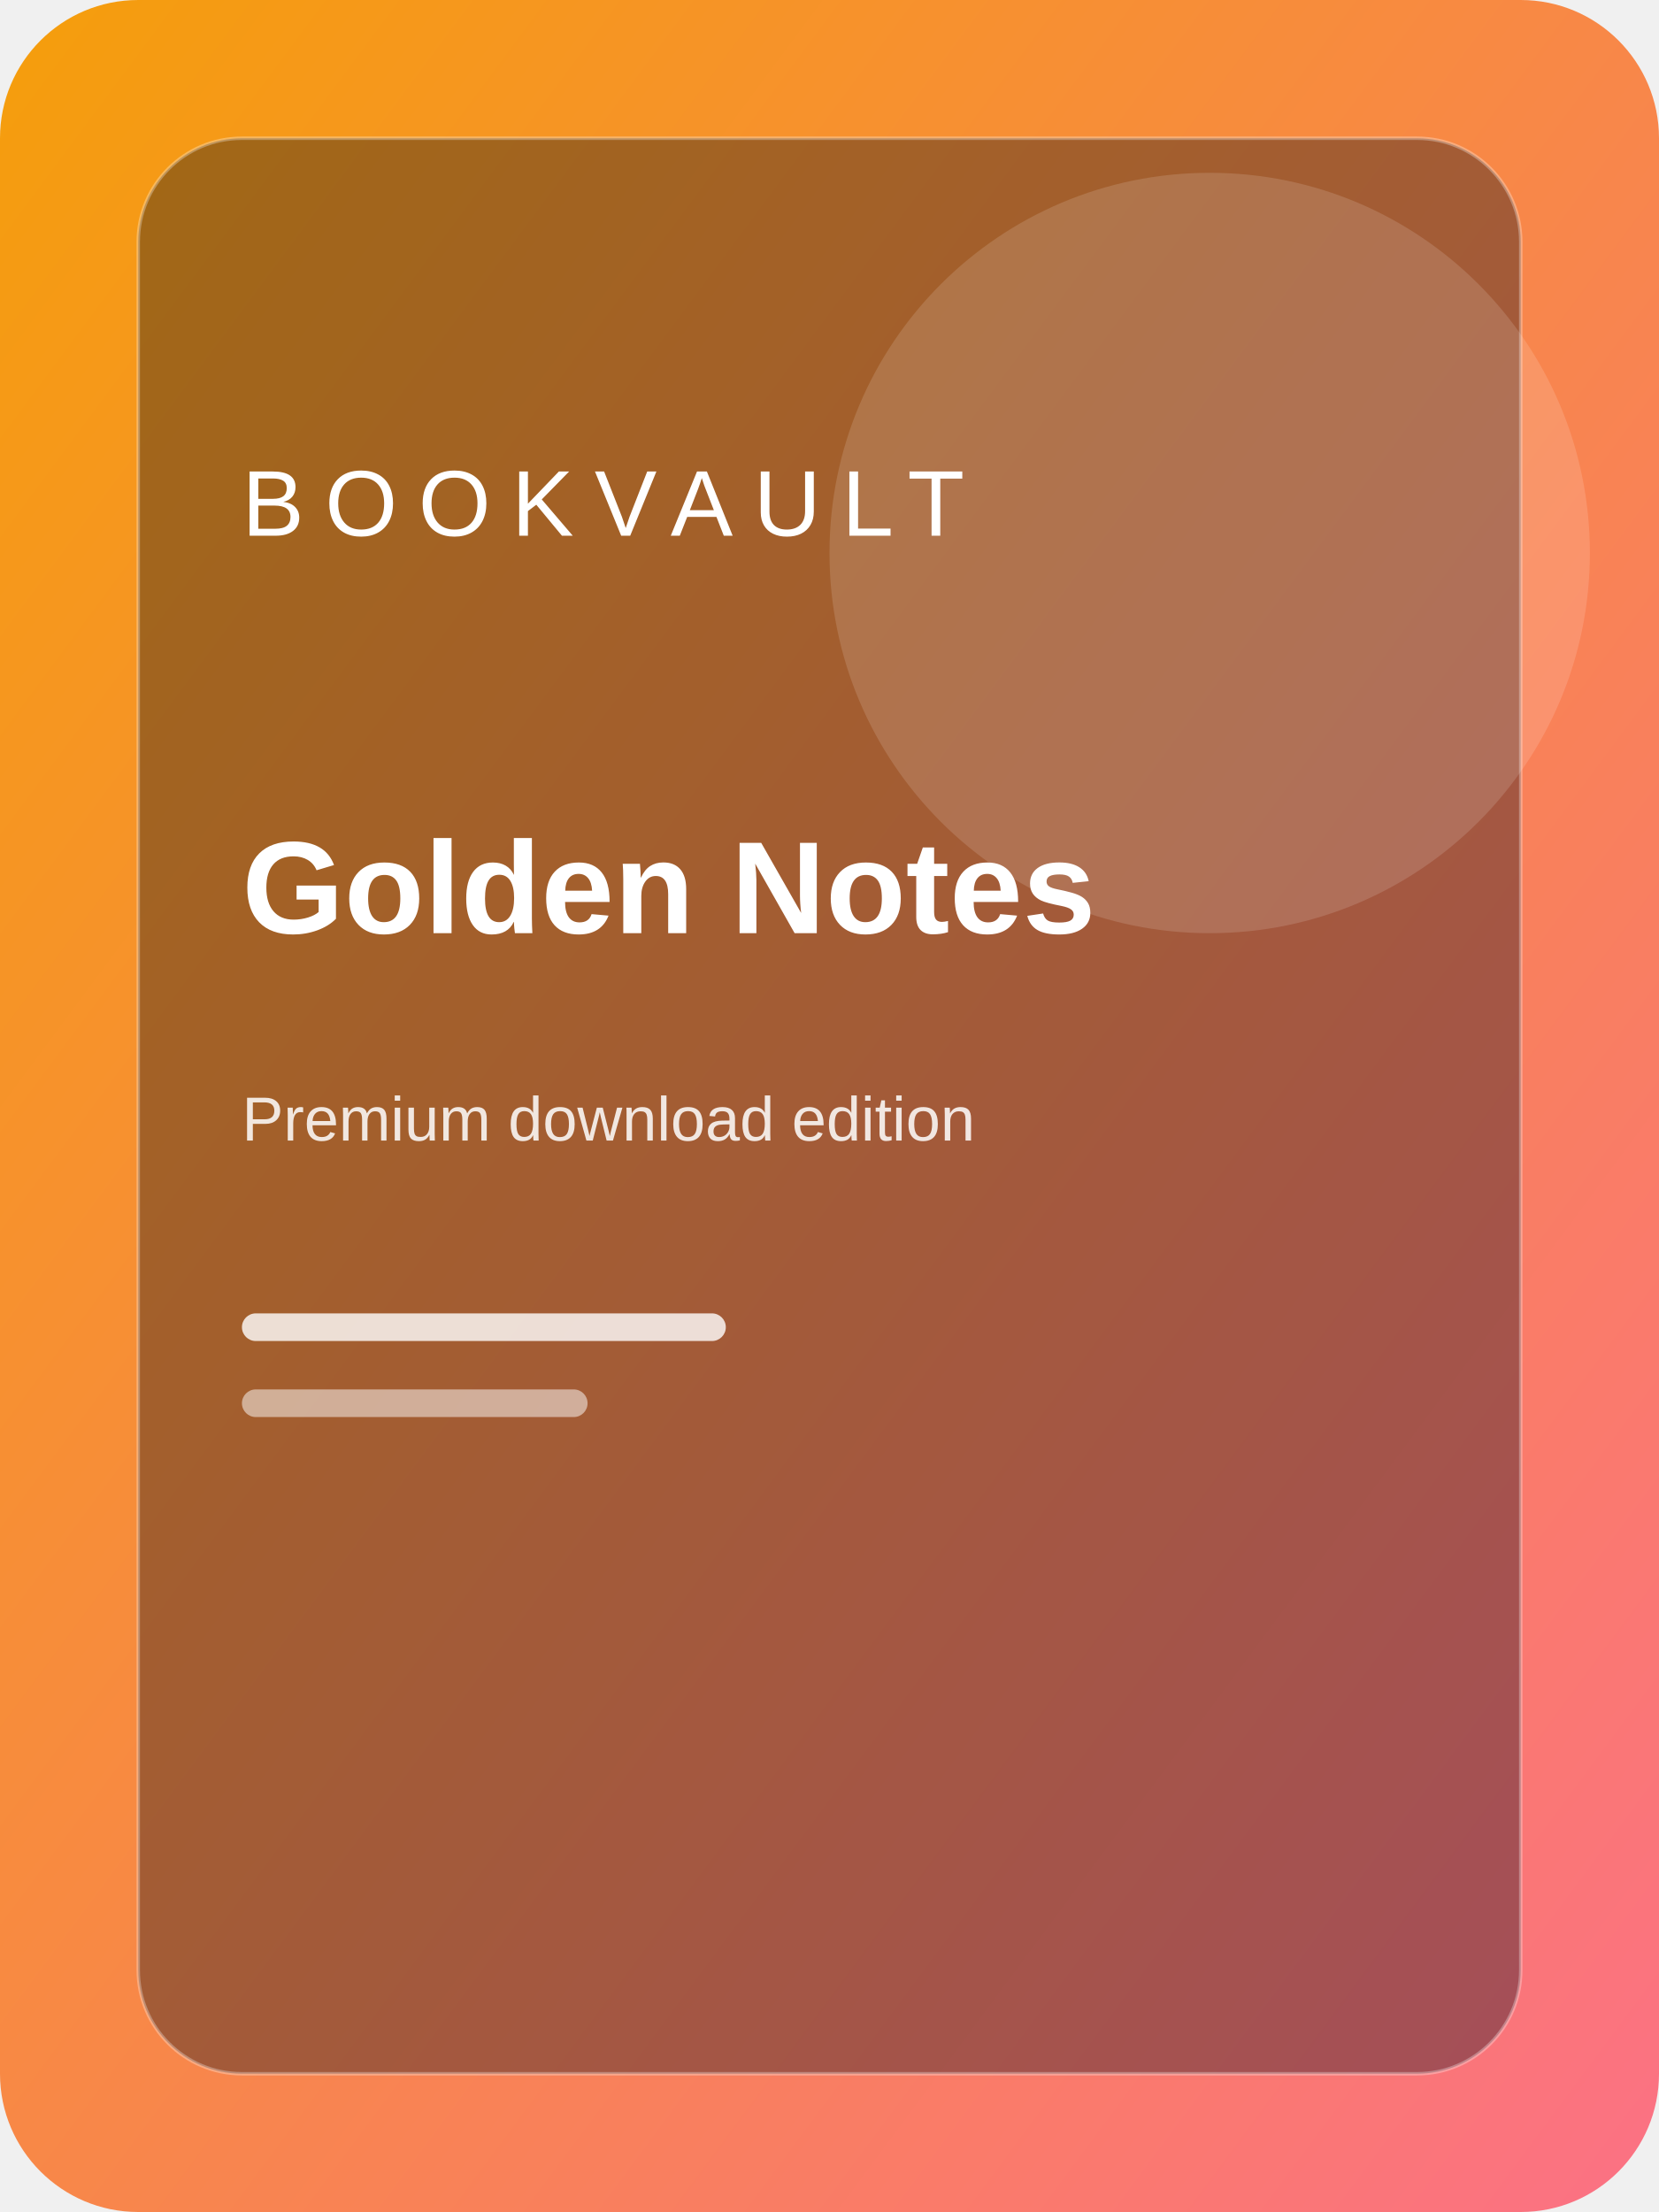
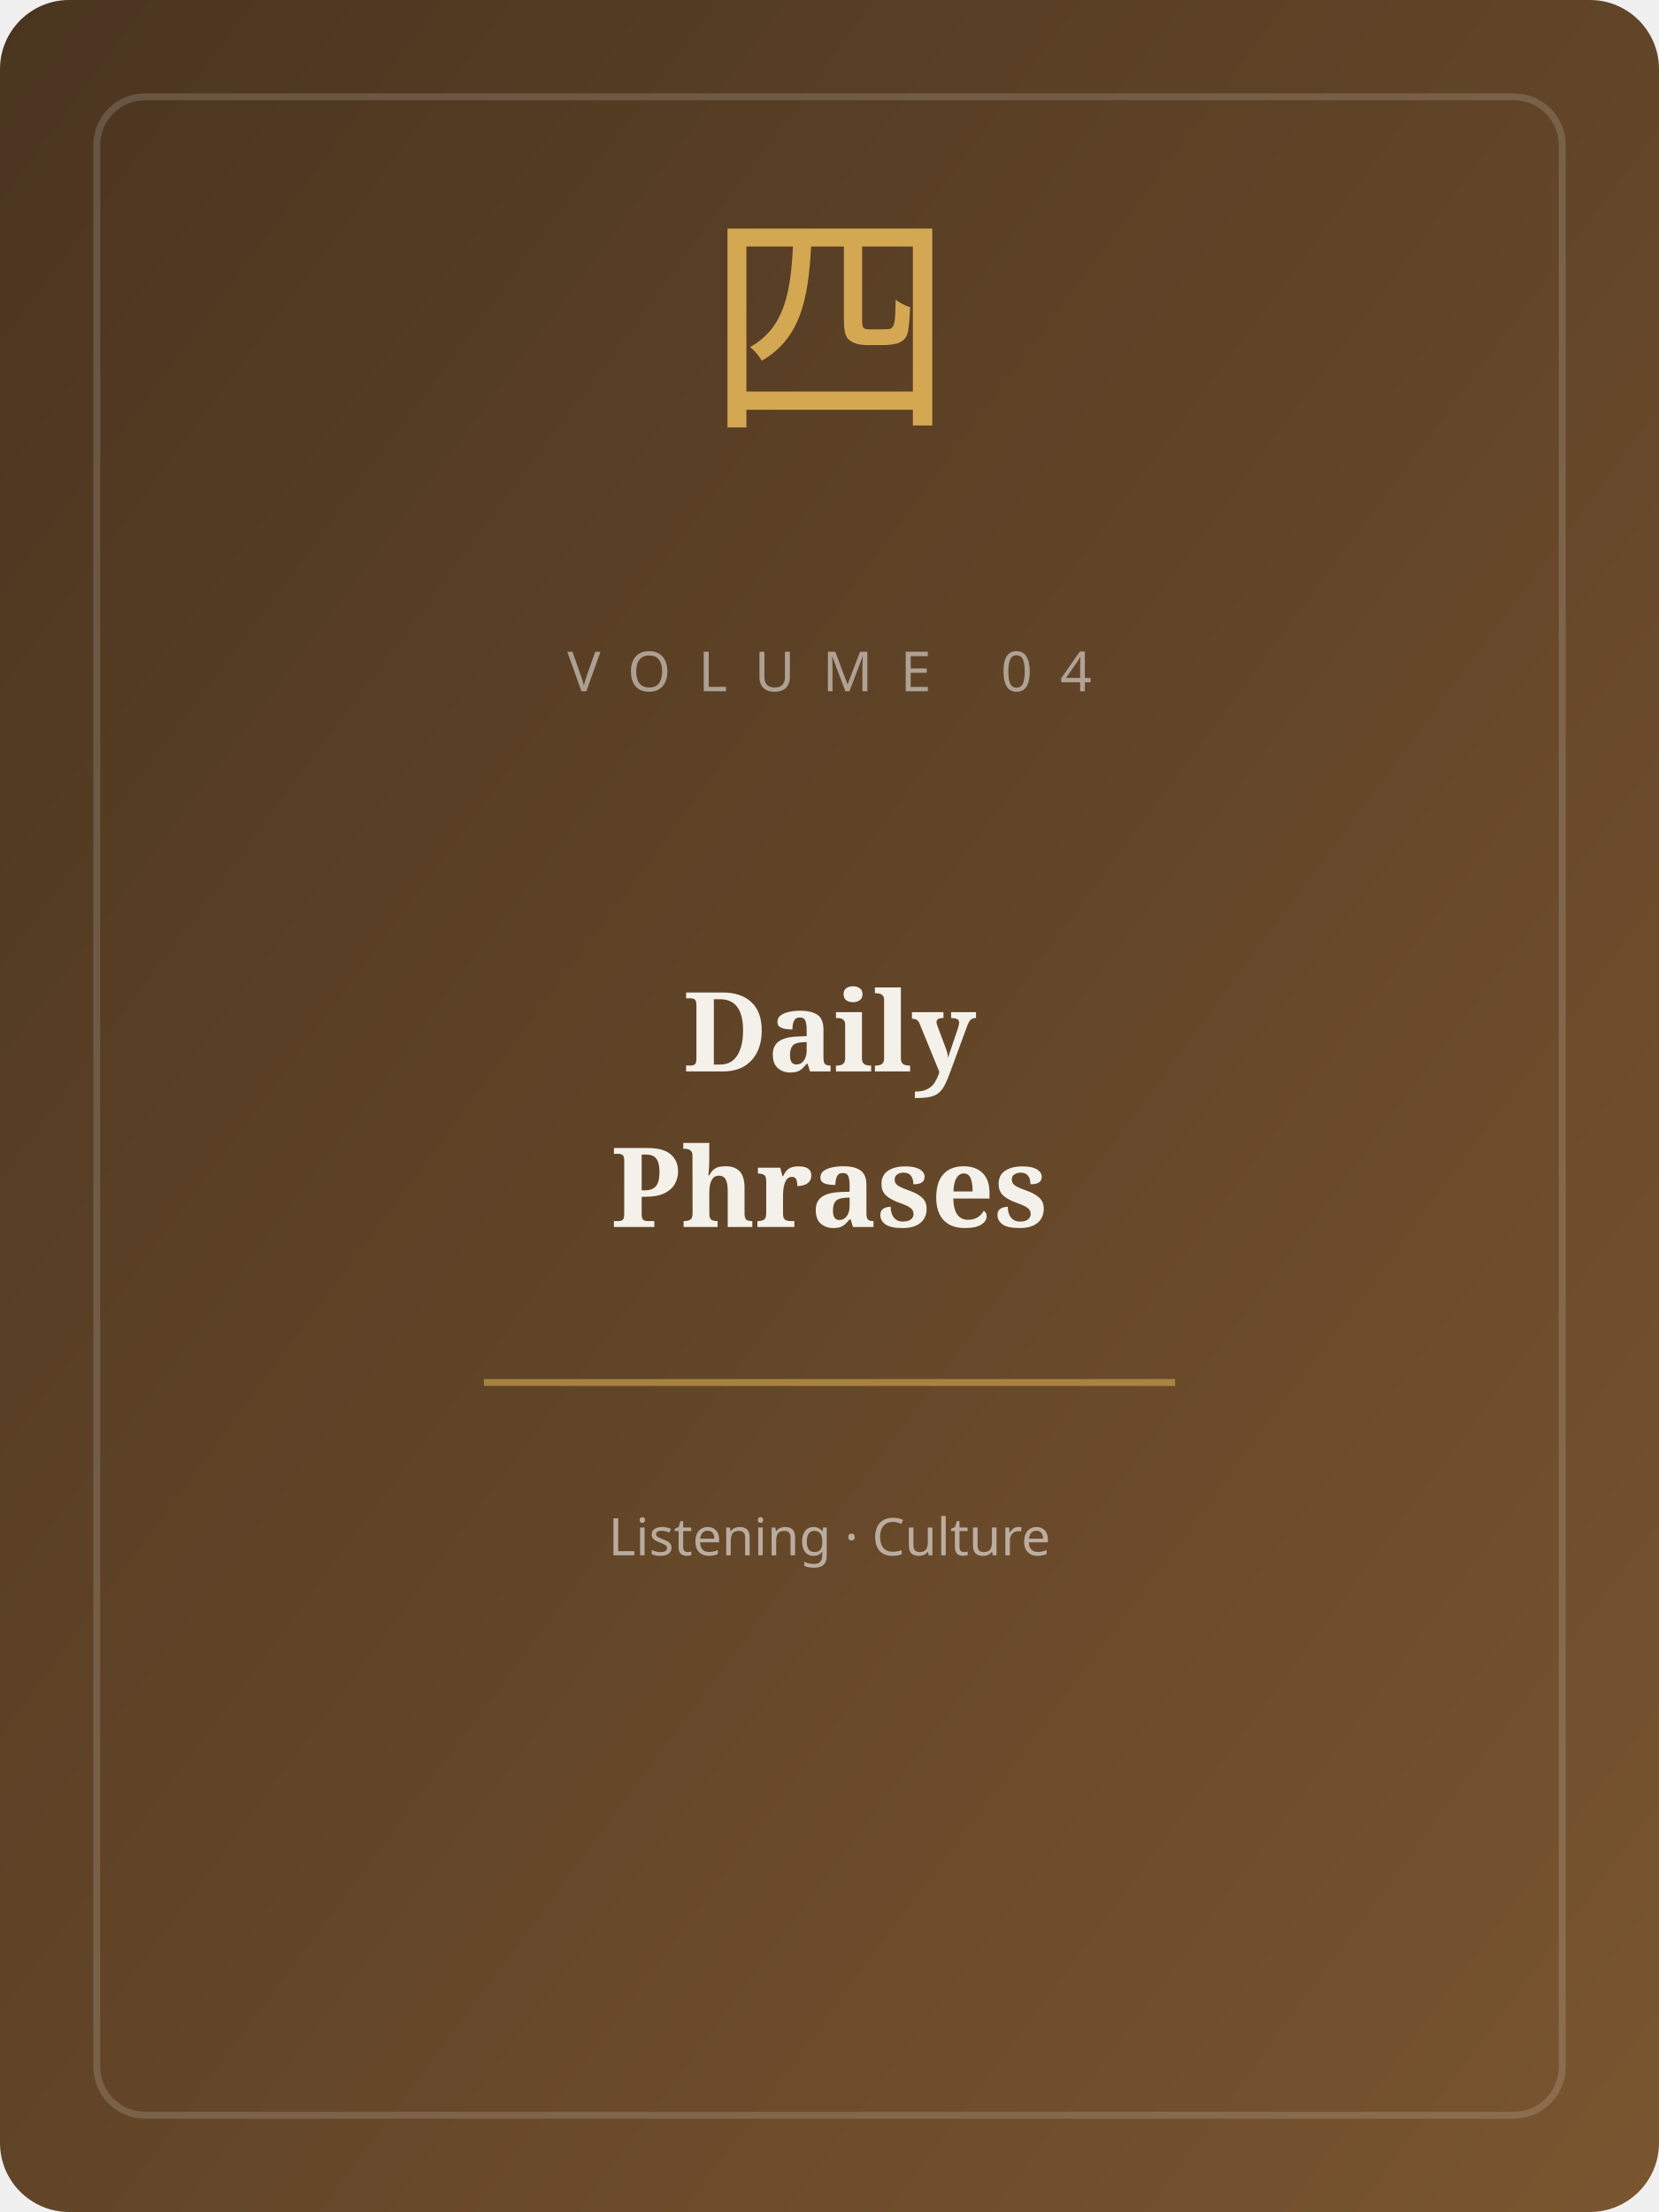
<svg xmlns="http://www.w3.org/2000/svg" viewBox="0 0 480 640">
  <defs>
-     <linearGradient id="g" x1="0" x2="1" y1="0" y2="1">
-       <stop stop-color="#f59e0b" offset="0" />
-       <stop stop-color="#fb7185" offset="1" />
+     <linearGradient id="c4" x1="0" y1="0" x2="1" y2="1">
+       <stop offset="0" stop-color="#4a3520" />
+       <stop offset="1" stop-color="#7a5530" />
    </linearGradient>
  </defs>
-   <rect width="480" height="640" rx="40" fill="url(#g)" />
-   <rect x="40" y="40" width="400" height="560" rx="30" fill="rgba(7,11,25,0.35)" stroke="rgba(255,255,255,0.3)" />
-   <circle cx="350" cy="160" r="110" fill="rgba(255,255,255,0.14)" />
-   <text x="70" y="155" fill="white" font-family="Segoe UI, Arial, sans-serif" font-size="27" letter-spacing="6">BOOKVAULT</text>
-   <text x="70" y="270" fill="white" font-family="Segoe UI, Arial, sans-serif" font-size="38" font-weight="700">Golden Notes</text>
-   <text x="70" y="330" fill="rgba(255,255,255,0.85)" font-family="Segoe UI, Arial, sans-serif" font-size="18">Premium download edition</text>
-   <rect x="70" y="380" width="140" height="8" rx="4" fill="rgba(255,255,255,0.8)" />
-   <rect x="70" y="402" width="100" height="8" rx="4" fill="rgba(255,255,255,0.5)" />
+   <rect width="480" height="640" rx="20" fill="url(#c4)" />
+   <rect x="28" y="28" width="424" height="584" rx="14" fill="none" stroke="rgba(255,255,255,0.15)" stroke-width="2" />
+   <text x="240" y="120" fill="#d4a853" font-family="Georgia,serif" font-size="72" text-anchor="middle">四</text>
+   <text x="240" y="200" fill="rgba(255,255,255,0.5)" font-family="Sora,sans-serif" font-size="16" letter-spacing="8" text-anchor="middle">VOLUME 04</text>
+   <text x="240" y="310" fill="#f4f1ea" font-family="Georgia,serif" font-size="32" font-weight="600" text-anchor="middle">Daily</text>
+   <text x="240" y="355" fill="#f4f1ea" font-family="Georgia,serif" font-size="32" font-weight="600" text-anchor="middle">Phrases</text>
+   <line x1="140" y1="400" x2="340" y2="400" stroke="rgba(212,168,83,0.6)" stroke-width="2" />
+   <text x="240" y="450" fill="rgba(255,255,255,0.55)" font-family="Sora,sans-serif" font-size="15" text-anchor="middle">Listening · Culture</text>
</svg>
